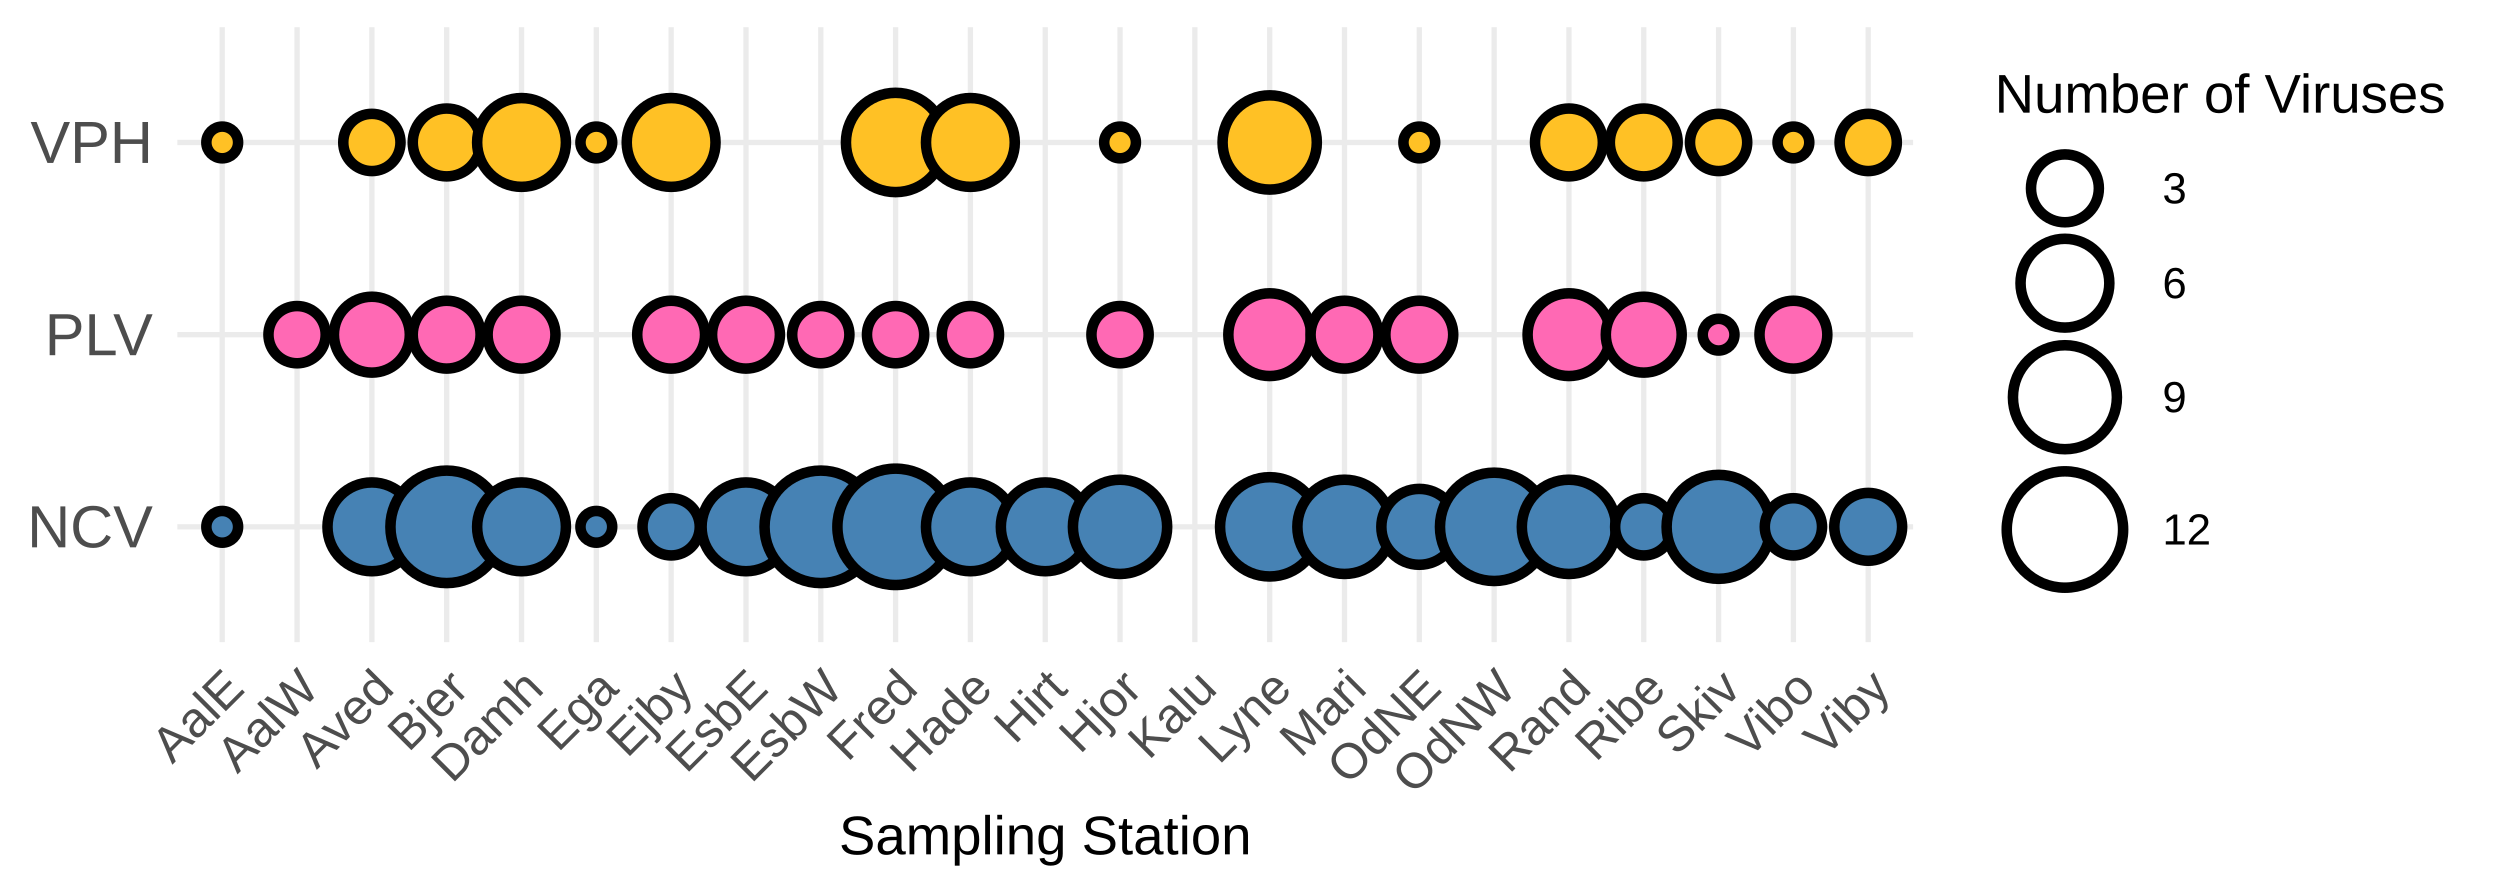
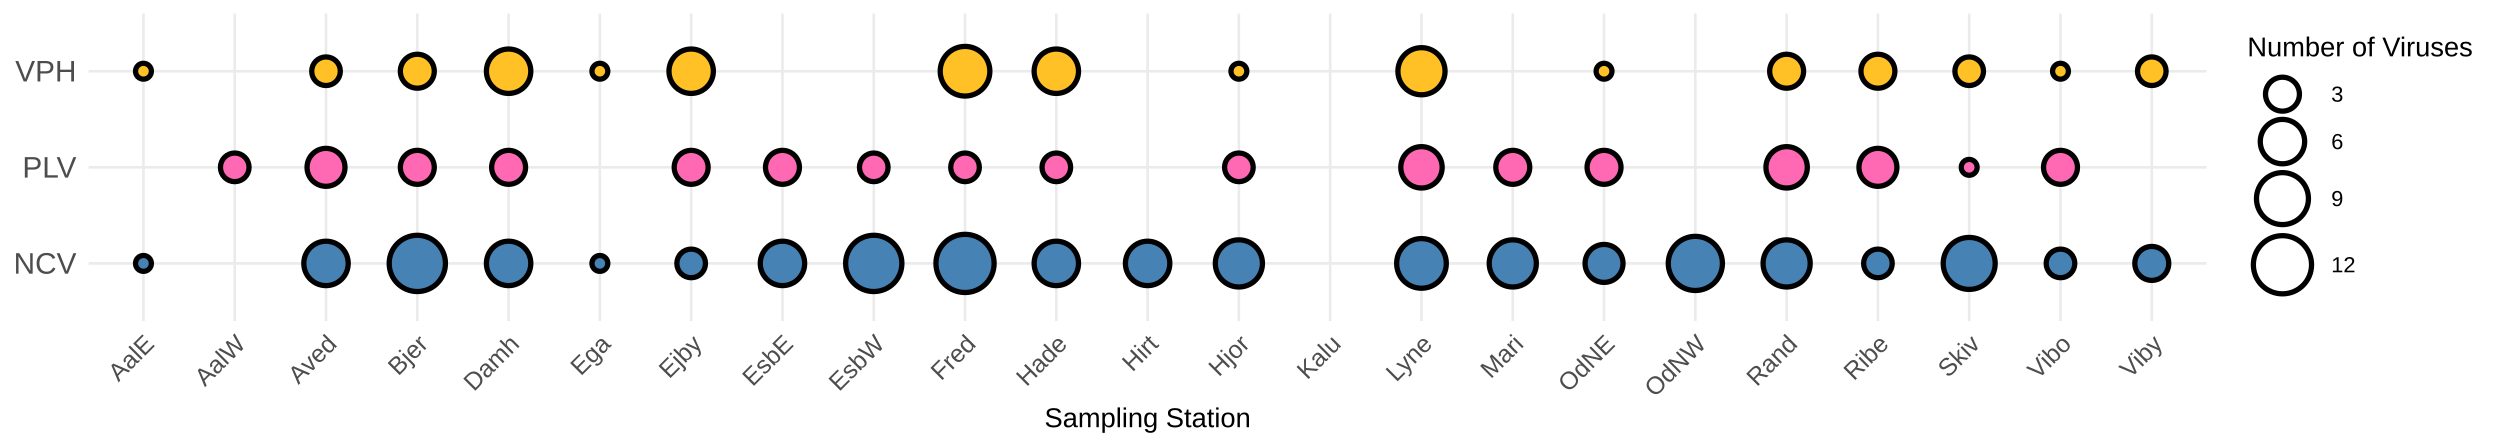
- <svg xmlns="http://www.w3.org/2000/svg" width="504.00pt" height="180.00pt" viewBox="0 0 504.00 180.00">
+ <svg xmlns="http://www.w3.org/2000/svg" width="1008.00pt" height="180.00pt" viewBox="0 0 1008.00 180.00">
  <g class="svglite">
    <defs>
      <style type="text/css">
    .svglite line, .svglite polyline, .svglite polygon, .svglite path, .svglite rect, .svglite circle {
      fill: none;
      stroke: #000000;
      stroke-linecap: round;
      stroke-linejoin: round;
      stroke-miterlimit: 10.00;
    }
    .svglite text {
      white-space: pre;
    }
    .svglite g.glyphgroup path {
      fill: inherit;
      stroke: none;
    }
  </style>
    </defs>
    <rect width="100%" height="100%" style="stroke: none; fill: none;" />
    <defs>
-       <clipPath id="cpMC4wMHw1MDQuMDB8MC4wMHwxODAuMDA=">
-         <rect x="0.00" y="0.00" width="504.00" height="180.00" />
+       <clipPath id="cpMC4wMHwxMDA4LjAwfDAuMDB8MTgwLjAw">
+         <rect x="0.00" y="0.00" width="1008.00" height="180.00" />
      </clipPath>
    </defs>
-     <g clip-path="url(#cpMC4wMHw1MDQuMDB8MC4wMHwxODAuMDA=)">
+     <g clip-path="url(#cpMC4wMHwxMDA4LjAwfDAuMDB8MTgwLjAw)">
</g>
    <defs>
-       <clipPath id="cpMzUuNzV8Mzg1LjY4fDUuNDh8MTI5LjQ1">
-         <rect x="35.75" y="5.48" width="349.93" height="123.97" />
+       <clipPath id="cpMzUuNzV8ODg5LjY4fDUuNDh8MTI5LjQ1">
+         <rect x="35.75" y="5.48" width="853.93" height="123.97" />
      </clipPath>
    </defs>
-     <g clip-path="url(#cpMzUuNzV8Mzg1LjY4fDUuNDh8MTI5LjQ1)">
-       <polyline points="35.75,106.21 385.68,106.21 " style="stroke-width: 1.07; stroke: #EBEBEB; stroke-linecap: butt;" />
-       <polyline points="35.75,67.47 385.68,67.47 " style="stroke-width: 1.07; stroke: #EBEBEB; stroke-linecap: butt;" />
-       <polyline points="35.75,28.72 385.68,28.72 " style="stroke-width: 1.07; stroke: #EBEBEB; stroke-linecap: butt;" />
-       <polyline points="44.80,129.45 44.80,5.48 " style="stroke-width: 1.07; stroke: #EBEBEB; stroke-linecap: butt;" />
-       <polyline points="59.89,129.45 59.89,5.48 " style="stroke-width: 1.07; stroke: #EBEBEB; stroke-linecap: butt;" />
-       <polyline points="74.97,129.45 74.97,5.48 " style="stroke-width: 1.07; stroke: #EBEBEB; stroke-linecap: butt;" />
-       <polyline points="90.05,129.45 90.05,5.48 " style="stroke-width: 1.07; stroke: #EBEBEB; stroke-linecap: butt;" />
-       <polyline points="105.14,129.45 105.14,5.48 " style="stroke-width: 1.07; stroke: #EBEBEB; stroke-linecap: butt;" />
-       <polyline points="120.22,129.45 120.22,5.48 " style="stroke-width: 1.07; stroke: #EBEBEB; stroke-linecap: butt;" />
-       <polyline points="135.30,129.45 135.30,5.48 " style="stroke-width: 1.07; stroke: #EBEBEB; stroke-linecap: butt;" />
-       <polyline points="150.39,129.45 150.39,5.48 " style="stroke-width: 1.07; stroke: #EBEBEB; stroke-linecap: butt;" />
-       <polyline points="165.47,129.45 165.47,5.48 " style="stroke-width: 1.07; stroke: #EBEBEB; stroke-linecap: butt;" />
-       <polyline points="180.55,129.45 180.55,5.48 " style="stroke-width: 1.07; stroke: #EBEBEB; stroke-linecap: butt;" />
-       <polyline points="195.63,129.45 195.63,5.48 " style="stroke-width: 1.07; stroke: #EBEBEB; stroke-linecap: butt;" />
-       <polyline points="210.72,129.45 210.72,5.48 " style="stroke-width: 1.07; stroke: #EBEBEB; stroke-linecap: butt;" />
-       <polyline points="225.80,129.45 225.80,5.48 " style="stroke-width: 1.07; stroke: #EBEBEB; stroke-linecap: butt;" />
-       <polyline points="240.88,129.45 240.88,5.48 " style="stroke-width: 1.07; stroke: #EBEBEB; stroke-linecap: butt;" />
-       <polyline points="255.97,129.45 255.97,5.48 " style="stroke-width: 1.07; stroke: #EBEBEB; stroke-linecap: butt;" />
-       <polyline points="271.05,129.45 271.05,5.48 " style="stroke-width: 1.07; stroke: #EBEBEB; stroke-linecap: butt;" />
-       <polyline points="286.13,129.45 286.13,5.48 " style="stroke-width: 1.07; stroke: #EBEBEB; stroke-linecap: butt;" />
-       <polyline points="301.22,129.45 301.22,5.48 " style="stroke-width: 1.07; stroke: #EBEBEB; stroke-linecap: butt;" />
-       <polyline points="316.30,129.45 316.30,5.48 " style="stroke-width: 1.07; stroke: #EBEBEB; stroke-linecap: butt;" />
-       <polyline points="331.38,129.45 331.38,5.48 " style="stroke-width: 1.07; stroke: #EBEBEB; stroke-linecap: butt;" />
-       <polyline points="346.47,129.45 346.47,5.48 " style="stroke-width: 1.07; stroke: #EBEBEB; stroke-linecap: butt;" />
-       <polyline points="361.55,129.45 361.55,5.48 " style="stroke-width: 1.07; stroke: #EBEBEB; stroke-linecap: butt;" />
-       <polyline points="376.63,129.45 376.63,5.48 " style="stroke-width: 1.07; stroke: #EBEBEB; stroke-linecap: butt;" />
-       <circle cx="44.80" cy="28.72" r="3.20" style="stroke-width: 2.13; fill: #FFC125;" />
-       <circle cx="44.80" cy="106.21" r="3.20" style="stroke-width: 2.13; fill: #4682B4;" />
-       <circle cx="59.89" cy="67.47" r="5.77" style="stroke-width: 2.13; fill: #FF69B4;" />
-       <circle cx="74.97" cy="28.72" r="5.77" style="stroke-width: 2.13; fill: #FFC125;" />
-       <circle cx="74.97" cy="67.47" r="7.65" style="stroke-width: 2.13; fill: #FF69B4;" />
-       <circle cx="74.97" cy="106.21" r="8.95" style="stroke-width: 2.13; fill: #4682B4;" />
-       <circle cx="90.05" cy="28.72" r="6.84" style="stroke-width: 2.13; fill: #FFC125;" />
-       <circle cx="90.05" cy="67.47" r="6.84" style="stroke-width: 2.13; fill: #FF69B4;" />
-       <circle cx="90.05" cy="106.21" r="11.34" style="stroke-width: 2.13; fill: #4682B4;" />
-       <circle cx="105.14" cy="28.72" r="8.95" style="stroke-width: 2.13; fill: #FFC125;" />
-       <circle cx="105.14" cy="67.47" r="6.84" style="stroke-width: 2.13; fill: #FF69B4;" />
-       <circle cx="105.14" cy="106.21" r="8.95" style="stroke-width: 2.13; fill: #4682B4;" />
-       <circle cx="120.22" cy="28.72" r="3.20" style="stroke-width: 2.13; fill: #FFC125;" />
-       <circle cx="120.22" cy="106.21" r="3.20" style="stroke-width: 2.13; fill: #4682B4;" />
-       <circle cx="135.30" cy="28.72" r="8.95" style="stroke-width: 2.13; fill: #FFC125;" />
-       <circle cx="135.30" cy="67.47" r="6.84" style="stroke-width: 2.13; fill: #FF69B4;" />
-       <circle cx="135.30" cy="106.21" r="5.77" style="stroke-width: 2.13; fill: #4682B4;" />
-       <circle cx="150.39" cy="67.47" r="6.84" style="stroke-width: 2.13; fill: #FF69B4;" />
-       <circle cx="150.39" cy="106.21" r="8.95" style="stroke-width: 2.13; fill: #4682B4;" />
-       <circle cx="165.47" cy="67.47" r="5.77" style="stroke-width: 2.13; fill: #FF69B4;" />
-       <circle cx="165.47" cy="106.21" r="11.34" style="stroke-width: 2.13; fill: #4682B4;" />
-       <circle cx="180.55" cy="28.72" r="10.01" style="stroke-width: 2.13; fill: #FFC125;" />
-       <circle cx="180.55" cy="67.47" r="5.77" style="stroke-width: 2.13; fill: #FF69B4;" />
-       <circle cx="180.55" cy="106.21" r="11.73" style="stroke-width: 2.13; fill: #4682B4;" />
-       <circle cx="195.63" cy="28.72" r="8.95" style="stroke-width: 2.13; fill: #FFC125;" />
-       <circle cx="195.63" cy="67.47" r="5.77" style="stroke-width: 2.13; fill: #FF69B4;" />
-       <circle cx="195.63" cy="106.21" r="8.95" style="stroke-width: 2.13; fill: #4682B4;" />
-       <circle cx="210.72" cy="106.21" r="8.95" style="stroke-width: 2.13; fill: #4682B4;" />
-       <circle cx="225.80" cy="28.72" r="3.20" style="stroke-width: 2.13; fill: #FFC125;" />
-       <circle cx="225.80" cy="67.47" r="5.77" style="stroke-width: 2.13; fill: #FF69B4;" />
-       <circle cx="225.80" cy="106.21" r="9.50" style="stroke-width: 2.13; fill: #4682B4;" />
-       <circle cx="255.97" cy="28.72" r="9.50" style="stroke-width: 2.13; fill: #FFC125;" />
-       <circle cx="255.97" cy="67.47" r="8.34" style="stroke-width: 2.13; fill: #FF69B4;" />
-       <circle cx="255.97" cy="106.21" r="10.01" style="stroke-width: 2.13; fill: #4682B4;" />
-       <circle cx="271.05" cy="67.47" r="6.84" style="stroke-width: 2.13; fill: #FF69B4;" />
-       <circle cx="271.05" cy="106.21" r="9.50" style="stroke-width: 2.13; fill: #4682B4;" />
-       <circle cx="286.13" cy="28.72" r="3.20" style="stroke-width: 2.13; fill: #FFC125;" />
-       <circle cx="286.13" cy="67.47" r="6.84" style="stroke-width: 2.13; fill: #FF69B4;" />
-       <circle cx="286.13" cy="106.21" r="7.65" style="stroke-width: 2.13; fill: #4682B4;" />
-       <circle cx="301.22" cy="106.21" r="10.92" style="stroke-width: 2.13; fill: #4682B4;" />
-       <circle cx="316.30" cy="28.72" r="6.84" style="stroke-width: 2.13; fill: #FFC125;" />
-       <circle cx="316.30" cy="67.47" r="8.34" style="stroke-width: 2.13; fill: #FF69B4;" />
-       <circle cx="316.30" cy="106.21" r="9.50" style="stroke-width: 2.13; fill: #4682B4;" />
-       <circle cx="331.38" cy="28.72" r="6.84" style="stroke-width: 2.13; fill: #FFC125;" />
-       <circle cx="331.38" cy="67.47" r="7.65" style="stroke-width: 2.13; fill: #FF69B4;" />
-       <circle cx="331.38" cy="106.21" r="5.77" style="stroke-width: 2.13; fill: #4682B4;" />
-       <circle cx="346.47" cy="28.72" r="5.77" style="stroke-width: 2.13; fill: #FFC125;" />
-       <circle cx="346.47" cy="67.47" r="3.20" style="stroke-width: 2.13; fill: #FF69B4;" />
-       <circle cx="346.47" cy="106.21" r="10.48" style="stroke-width: 2.13; fill: #4682B4;" />
-       <circle cx="361.55" cy="28.72" r="3.20" style="stroke-width: 2.13; fill: #FFC125;" />
-       <circle cx="361.55" cy="67.47" r="6.84" style="stroke-width: 2.13; fill: #FF69B4;" />
-       <circle cx="361.55" cy="106.21" r="5.77" style="stroke-width: 2.13; fill: #4682B4;" />
-       <circle cx="376.63" cy="28.72" r="5.77" style="stroke-width: 2.13; fill: #FFC125;" />
-       <circle cx="376.63" cy="106.21" r="6.84" style="stroke-width: 2.13; fill: #4682B4;" />
+     <g clip-path="url(#cpMzUuNzV8ODg5LjY4fDUuNDh8MTI5LjQ1)">
+       <polyline points="35.75,106.21 889.68,106.21 " style="stroke-width: 1.07; stroke: #EBEBEB; stroke-linecap: butt;" />
+       <polyline points="35.75,67.47 889.68,67.47 " style="stroke-width: 1.07; stroke: #EBEBEB; stroke-linecap: butt;" />
+       <polyline points="35.75,28.72 889.68,28.72 " style="stroke-width: 1.07; stroke: #EBEBEB; stroke-linecap: butt;" />
+       <polyline points="57.84,129.45 57.84,5.48 " style="stroke-width: 1.07; stroke: #EBEBEB; stroke-linecap: butt;" />
+       <polyline points="94.65,129.45 94.65,5.48 " style="stroke-width: 1.07; stroke: #EBEBEB; stroke-linecap: butt;" />
+       <polyline points="131.45,129.45 131.45,5.48 " style="stroke-width: 1.07; stroke: #EBEBEB; stroke-linecap: butt;" />
+       <polyline points="168.26,129.45 168.26,5.48 " style="stroke-width: 1.07; stroke: #EBEBEB; stroke-linecap: butt;" />
+       <polyline points="205.07,129.45 205.07,5.48 " style="stroke-width: 1.07; stroke: #EBEBEB; stroke-linecap: butt;" />
+       <polyline points="241.87,129.45 241.87,5.48 " style="stroke-width: 1.07; stroke: #EBEBEB; stroke-linecap: butt;" />
+       <polyline points="278.68,129.45 278.68,5.48 " style="stroke-width: 1.07; stroke: #EBEBEB; stroke-linecap: butt;" />
+       <polyline points="315.49,129.45 315.49,5.48 " style="stroke-width: 1.07; stroke: #EBEBEB; stroke-linecap: butt;" />
+       <polyline points="352.30,129.45 352.30,5.48 " style="stroke-width: 1.07; stroke: #EBEBEB; stroke-linecap: butt;" />
+       <polyline points="389.10,129.45 389.10,5.48 " style="stroke-width: 1.07; stroke: #EBEBEB; stroke-linecap: butt;" />
+       <polyline points="425.91,129.45 425.91,5.48 " style="stroke-width: 1.07; stroke: #EBEBEB; stroke-linecap: butt;" />
+       <polyline points="462.72,129.45 462.72,5.48 " style="stroke-width: 1.07; stroke: #EBEBEB; stroke-linecap: butt;" />
+       <polyline points="499.52,129.45 499.52,5.48 " style="stroke-width: 1.07; stroke: #EBEBEB; stroke-linecap: butt;" />
+       <polyline points="536.33,129.45 536.33,5.48 " style="stroke-width: 1.07; stroke: #EBEBEB; stroke-linecap: butt;" />
+       <polyline points="573.14,129.45 573.14,5.48 " style="stroke-width: 1.07; stroke: #EBEBEB; stroke-linecap: butt;" />
+       <polyline points="609.95,129.45 609.95,5.48 " style="stroke-width: 1.07; stroke: #EBEBEB; stroke-linecap: butt;" />
+       <polyline points="646.75,129.45 646.75,5.48 " style="stroke-width: 1.07; stroke: #EBEBEB; stroke-linecap: butt;" />
+       <polyline points="683.56,129.45 683.56,5.48 " style="stroke-width: 1.07; stroke: #EBEBEB; stroke-linecap: butt;" />
+       <polyline points="720.37,129.45 720.37,5.48 " style="stroke-width: 1.07; stroke: #EBEBEB; stroke-linecap: butt;" />
+       <polyline points="757.18,129.45 757.18,5.48 " style="stroke-width: 1.07; stroke: #EBEBEB; stroke-linecap: butt;" />
+       <polyline points="793.98,129.45 793.98,5.48 " style="stroke-width: 1.07; stroke: #EBEBEB; stroke-linecap: butt;" />
+       <polyline points="830.79,129.45 830.79,5.48 " style="stroke-width: 1.07; stroke: #EBEBEB; stroke-linecap: butt;" />
+       <polyline points="867.60,129.45 867.60,5.48 " style="stroke-width: 1.07; stroke: #EBEBEB; stroke-linecap: butt;" />
+       <circle cx="57.84" cy="28.72" r="3.20" style="stroke-width: 2.13; fill: #FFC125;" />
+       <circle cx="57.84" cy="106.21" r="3.20" style="stroke-width: 2.13; fill: #4682B4;" />
+       <circle cx="94.65" cy="67.47" r="5.77" style="stroke-width: 2.13; fill: #FF69B4;" />
+       <circle cx="131.45" cy="28.72" r="5.77" style="stroke-width: 2.13; fill: #FFC125;" />
+       <circle cx="131.45" cy="67.47" r="7.65" style="stroke-width: 2.13; fill: #FF69B4;" />
+       <circle cx="131.45" cy="106.21" r="8.95" style="stroke-width: 2.13; fill: #4682B4;" />
+       <circle cx="168.26" cy="28.72" r="6.84" style="stroke-width: 2.13; fill: #FFC125;" />
+       <circle cx="168.26" cy="67.47" r="6.84" style="stroke-width: 2.13; fill: #FF69B4;" />
+       <circle cx="168.26" cy="106.21" r="11.34" style="stroke-width: 2.13; fill: #4682B4;" />
+       <circle cx="205.07" cy="28.72" r="8.95" style="stroke-width: 2.13; fill: #FFC125;" />
+       <circle cx="205.07" cy="67.47" r="6.84" style="stroke-width: 2.13; fill: #FF69B4;" />
+       <circle cx="205.07" cy="106.21" r="8.95" style="stroke-width: 2.13; fill: #4682B4;" />
+       <circle cx="241.87" cy="28.72" r="3.20" style="stroke-width: 2.13; fill: #FFC125;" />
+       <circle cx="241.87" cy="106.21" r="3.20" style="stroke-width: 2.13; fill: #4682B4;" />
+       <circle cx="278.68" cy="28.72" r="8.95" style="stroke-width: 2.13; fill: #FFC125;" />
+       <circle cx="278.68" cy="67.47" r="6.84" style="stroke-width: 2.13; fill: #FF69B4;" />
+       <circle cx="278.68" cy="106.21" r="5.77" style="stroke-width: 2.13; fill: #4682B4;" />
+       <circle cx="315.49" cy="67.47" r="6.84" style="stroke-width: 2.13; fill: #FF69B4;" />
+       <circle cx="315.49" cy="106.21" r="8.95" style="stroke-width: 2.13; fill: #4682B4;" />
+       <circle cx="352.30" cy="67.47" r="5.77" style="stroke-width: 2.13; fill: #FF69B4;" />
+       <circle cx="352.30" cy="106.21" r="11.34" style="stroke-width: 2.13; fill: #4682B4;" />
+       <circle cx="389.10" cy="28.72" r="10.01" style="stroke-width: 2.13; fill: #FFC125;" />
+       <circle cx="389.10" cy="67.47" r="5.77" style="stroke-width: 2.13; fill: #FF69B4;" />
+       <circle cx="389.10" cy="106.21" r="11.73" style="stroke-width: 2.13; fill: #4682B4;" />
+       <circle cx="425.91" cy="28.72" r="8.95" style="stroke-width: 2.13; fill: #FFC125;" />
+       <circle cx="425.91" cy="67.47" r="5.77" style="stroke-width: 2.13; fill: #FF69B4;" />
+       <circle cx="425.91" cy="106.21" r="8.95" style="stroke-width: 2.13; fill: #4682B4;" />
+       <circle cx="462.72" cy="106.21" r="8.95" style="stroke-width: 2.13; fill: #4682B4;" />
+       <circle cx="499.52" cy="28.72" r="3.20" style="stroke-width: 2.13; fill: #FFC125;" />
+       <circle cx="499.52" cy="67.47" r="5.77" style="stroke-width: 2.13; fill: #FF69B4;" />
+       <circle cx="499.52" cy="106.21" r="9.50" style="stroke-width: 2.13; fill: #4682B4;" />
+       <circle cx="573.14" cy="28.72" r="9.50" style="stroke-width: 2.13; fill: #FFC125;" />
+       <circle cx="573.14" cy="67.47" r="8.34" style="stroke-width: 2.13; fill: #FF69B4;" />
+       <circle cx="573.14" cy="106.21" r="10.01" style="stroke-width: 2.13; fill: #4682B4;" />
+       <circle cx="609.95" cy="67.47" r="6.84" style="stroke-width: 2.13; fill: #FF69B4;" />
+       <circle cx="609.95" cy="106.21" r="9.50" style="stroke-width: 2.13; fill: #4682B4;" />
+       <circle cx="646.75" cy="28.72" r="3.20" style="stroke-width: 2.13; fill: #FFC125;" />
+       <circle cx="646.75" cy="67.47" r="6.84" style="stroke-width: 2.13; fill: #FF69B4;" />
+       <circle cx="646.75" cy="106.21" r="7.65" style="stroke-width: 2.13; fill: #4682B4;" />
+       <circle cx="683.56" cy="106.21" r="10.92" style="stroke-width: 2.13; fill: #4682B4;" />
+       <circle cx="720.37" cy="28.72" r="6.84" style="stroke-width: 2.13; fill: #FFC125;" />
+       <circle cx="720.37" cy="67.47" r="8.34" style="stroke-width: 2.13; fill: #FF69B4;" />
+       <circle cx="720.37" cy="106.21" r="9.50" style="stroke-width: 2.13; fill: #4682B4;" />
+       <circle cx="757.18" cy="28.72" r="6.84" style="stroke-width: 2.13; fill: #FFC125;" />
+       <circle cx="757.18" cy="67.47" r="7.65" style="stroke-width: 2.13; fill: #FF69B4;" />
+       <circle cx="757.18" cy="106.21" r="5.77" style="stroke-width: 2.13; fill: #4682B4;" />
+       <circle cx="793.98" cy="28.72" r="5.77" style="stroke-width: 2.13; fill: #FFC125;" />
+       <circle cx="793.98" cy="67.47" r="3.20" style="stroke-width: 2.13; fill: #FF69B4;" />
+       <circle cx="793.98" cy="106.21" r="10.48" style="stroke-width: 2.13; fill: #4682B4;" />
+       <circle cx="830.79" cy="28.72" r="3.20" style="stroke-width: 2.13; fill: #FFC125;" />
+       <circle cx="830.79" cy="67.47" r="6.84" style="stroke-width: 2.13; fill: #FF69B4;" />
+       <circle cx="830.79" cy="106.21" r="5.77" style="stroke-width: 2.13; fill: #4682B4;" />
+       <circle cx="867.60" cy="28.72" r="5.77" style="stroke-width: 2.13; fill: #FFC125;" />
+       <circle cx="867.60" cy="106.21" r="6.84" style="stroke-width: 2.13; fill: #4682B4;" />
    </g>
-     <g clip-path="url(#cpMC4wMHw1MDQuMDB8MC4wMHwxODAuMDA=)">
+     <g clip-path="url(#cpMC4wMHwxMDA4LjAwfDAuMDB8MTgwLjAw)">
      <text x="30.82" y="110.34" text-anchor="end" style="font-size: 12.00px;fill: #4D4D4D; font-family: &quot;Liberation Sans&quot;;" textLength="25.34px" lengthAdjust="spacingAndGlyphs">NCV</text>
      <text x="30.82" y="71.60" text-anchor="end" style="font-size: 12.00px;fill: #4D4D4D; font-family: &quot;Liberation Sans&quot;;" textLength="21.78px" lengthAdjust="spacingAndGlyphs">PLV</text>
      <text x="30.82" y="32.85" text-anchor="end" style="font-size: 12.00px;fill: #4D4D4D; font-family: &quot;Liberation Sans&quot;;" textLength="24.67px" lengthAdjust="spacingAndGlyphs">VPH</text>
-       <text transform="translate(49.67,139.25) rotate(-45)" text-anchor="end" style="font-size: 10.00px;fill: #4D4D4D; font-family: &quot;Liberation Sans&quot;;" textLength="21.12px" lengthAdjust="spacingAndGlyphs">AalE</text>
-       <text transform="translate(64.75,139.25) rotate(-45)" text-anchor="end" style="font-size: 10.00px;fill: #4D4D4D; font-family: &quot;Liberation Sans&quot;;" textLength="23.89px" lengthAdjust="spacingAndGlyphs">AalW</text>
-       <text transform="translate(79.84,139.25) rotate(-45)" text-anchor="end" style="font-size: 10.00px;fill: #4D4D4D; font-family: &quot;Liberation Sans&quot;;" textLength="22.61px" lengthAdjust="spacingAndGlyphs">Aved</text>
-       <text transform="translate(94.92,139.25) rotate(-45)" text-anchor="end" style="font-size: 10.00px;fill: #4D4D4D; font-family: &quot;Liberation Sans&quot;;" textLength="17.78px" lengthAdjust="spacingAndGlyphs">Bjer</text>
-       <text transform="translate(110.00,139.25) rotate(-45)" text-anchor="end" style="font-size: 10.00px;fill: #4D4D4D; font-family: &quot;Liberation Sans&quot;;" textLength="26.67px" lengthAdjust="spacingAndGlyphs">Damh</text>
-       <text transform="translate(125.09,139.25) rotate(-45)" text-anchor="end" style="font-size: 10.00px;fill: #4D4D4D; font-family: &quot;Liberation Sans&quot;;" textLength="17.80px" lengthAdjust="spacingAndGlyphs">Ega</text>
-       <text transform="translate(140.17,139.25) rotate(-45)" text-anchor="end" style="font-size: 10.00px;fill: #4D4D4D; font-family: &quot;Liberation Sans&quot;;" textLength="19.45px" lengthAdjust="spacingAndGlyphs">Ejby</text>
-       <text transform="translate(155.25,139.25) rotate(-45)" text-anchor="end" style="font-size: 10.00px;fill: #4D4D4D; font-family: &quot;Liberation Sans&quot;;" textLength="23.91px" lengthAdjust="spacingAndGlyphs">EsbE</text>
-       <text transform="translate(170.34,139.25) rotate(-45)" text-anchor="end" style="font-size: 10.00px;fill: #4D4D4D; font-family: &quot;Liberation Sans&quot;;" textLength="26.67px" lengthAdjust="spacingAndGlyphs">EsbW</text>
-       <text transform="translate(185.42,139.25) rotate(-45)" text-anchor="end" style="font-size: 10.00px;fill: #4D4D4D; font-family: &quot;Liberation Sans&quot;;" textLength="20.56px" lengthAdjust="spacingAndGlyphs">Fred</text>
-       <text transform="translate(200.50,139.25) rotate(-45)" text-anchor="end" style="font-size: 10.00px;fill: #4D4D4D; font-family: &quot;Liberation Sans&quot;;" textLength="23.91px" lengthAdjust="spacingAndGlyphs">Hade</text>
-       <text transform="translate(215.58,139.25) rotate(-45)" text-anchor="end" style="font-size: 10.00px;fill: #4D4D4D; font-family: &quot;Liberation Sans&quot;;" textLength="15.55px" lengthAdjust="spacingAndGlyphs">Hirt</text>
-       <text transform="translate(230.67,139.25) rotate(-45)" text-anchor="end" style="font-size: 10.00px;fill: #4D4D4D; font-family: &quot;Liberation Sans&quot;;" textLength="18.33px" lengthAdjust="spacingAndGlyphs">Hjor</text>
-       <text transform="translate(245.75,139.25) rotate(-45)" text-anchor="end" style="font-size: 10.00px;fill: #4D4D4D; font-family: &quot;Liberation Sans&quot;;" textLength="20.02px" lengthAdjust="spacingAndGlyphs">Kalu</text>
-       <text transform="translate(260.83,139.25) rotate(-45)" text-anchor="end" style="font-size: 10.00px;fill: #4D4D4D; font-family: &quot;Liberation Sans&quot;;" textLength="21.31px" lengthAdjust="spacingAndGlyphs">Lyne</text>
-       <text transform="translate(275.92,139.25) rotate(-45)" text-anchor="end" style="font-size: 10.00px;fill: #4D4D4D; font-family: &quot;Liberation Sans&quot;;" textLength="19.44px" lengthAdjust="spacingAndGlyphs">Mari</text>
-       <text transform="translate(291.00,139.25) rotate(-45)" text-anchor="end" style="font-size: 10.00px;fill: #4D4D4D; font-family: &quot;Liberation Sans&quot;;" textLength="27.23px" lengthAdjust="spacingAndGlyphs">OdNE</text>
-       <text transform="translate(306.08,139.25) rotate(-45)" text-anchor="end" style="font-size: 10.00px;fill: #4D4D4D; font-family: &quot;Liberation Sans&quot;;" textLength="30.00px" lengthAdjust="spacingAndGlyphs">OdNW</text>
-       <text transform="translate(321.17,139.25) rotate(-45)" text-anchor="end" style="font-size: 10.00px;fill: #4D4D4D; font-family: &quot;Liberation Sans&quot;;" textLength="23.91px" lengthAdjust="spacingAndGlyphs">Rand</text>
-       <text transform="translate(336.25,139.25) rotate(-45)" text-anchor="end" style="font-size: 10.00px;fill: #4D4D4D; font-family: &quot;Liberation Sans&quot;;" textLength="20.56px" lengthAdjust="spacingAndGlyphs">Ribe</text>
-       <text transform="translate(351.33,139.25) rotate(-45)" text-anchor="end" style="font-size: 10.00px;fill: #4D4D4D; font-family: &quot;Liberation Sans&quot;;" textLength="18.89px" lengthAdjust="spacingAndGlyphs">Skiv</text>
-       <text transform="translate(366.42,139.25) rotate(-45)" text-anchor="end" style="font-size: 10.00px;fill: #4D4D4D; font-family: &quot;Liberation Sans&quot;;" textLength="19.83px" lengthAdjust="spacingAndGlyphs">Vibo</text>
-       <text transform="translate(381.50,139.25) rotate(-45)" text-anchor="end" style="font-size: 10.00px;fill: #4D4D4D; font-family: &quot;Liberation Sans&quot;;" textLength="19.27px" lengthAdjust="spacingAndGlyphs">Viby</text>
-       <text x="210.72" y="172.24" text-anchor="middle" style="font-size: 11.00px; font-family: &quot;Liberation Sans&quot;;" textLength="83.22px" lengthAdjust="spacingAndGlyphs">Sampling Station</text>
-       <text x="402.12" y="22.71" style="font-size: 11.00px; font-family: &quot;Liberation Sans&quot;;" textLength="90.92px" lengthAdjust="spacingAndGlyphs">Number of Viruses</text>
-       <circle cx="416.29" cy="37.97" r="6.84" style="stroke-width: 2.13;" />
-       <circle cx="416.29" cy="57.09" r="8.95" style="stroke-width: 2.13;" />
-       <circle cx="416.29" cy="80.08" r="10.48" style="stroke-width: 2.13;" />
-       <circle cx="416.29" cy="106.75" r="11.73" style="stroke-width: 2.13;" />
-       <text x="435.95" y="41.00" style="font-size: 8.80px; font-family: &quot;Liberation Sans&quot;;" textLength="4.89px" lengthAdjust="spacingAndGlyphs">3</text>
-       <text x="435.95" y="60.12" style="font-size: 8.80px; font-family: &quot;Liberation Sans&quot;;" textLength="4.89px" lengthAdjust="spacingAndGlyphs">6</text>
-       <text x="435.95" y="83.10" style="font-size: 8.80px; font-family: &quot;Liberation Sans&quot;;" textLength="4.89px" lengthAdjust="spacingAndGlyphs">9</text>
-       <text x="435.95" y="109.78" style="font-size: 8.80px; font-family: &quot;Liberation Sans&quot;;" textLength="9.78px" lengthAdjust="spacingAndGlyphs">12</text>
+       <text transform="translate(62.71,139.25) rotate(-45)" text-anchor="end" style="font-size: 10.00px;fill: #4D4D4D; font-family: &quot;Liberation Sans&quot;;" textLength="21.12px" lengthAdjust="spacingAndGlyphs">AalE</text>
+       <text transform="translate(99.51,139.25) rotate(-45)" text-anchor="end" style="font-size: 10.00px;fill: #4D4D4D; font-family: &quot;Liberation Sans&quot;;" textLength="23.89px" lengthAdjust="spacingAndGlyphs">AalW</text>
+       <text transform="translate(136.32,139.25) rotate(-45)" text-anchor="end" style="font-size: 10.00px;fill: #4D4D4D; font-family: &quot;Liberation Sans&quot;;" textLength="22.61px" lengthAdjust="spacingAndGlyphs">Aved</text>
+       <text transform="translate(173.13,139.25) rotate(-45)" text-anchor="end" style="font-size: 10.00px;fill: #4D4D4D; font-family: &quot;Liberation Sans&quot;;" textLength="17.78px" lengthAdjust="spacingAndGlyphs">Bjer</text>
+       <text transform="translate(209.93,139.25) rotate(-45)" text-anchor="end" style="font-size: 10.00px;fill: #4D4D4D; font-family: &quot;Liberation Sans&quot;;" textLength="26.67px" lengthAdjust="spacingAndGlyphs">Damh</text>
+       <text transform="translate(246.74,139.25) rotate(-45)" text-anchor="end" style="font-size: 10.00px;fill: #4D4D4D; font-family: &quot;Liberation Sans&quot;;" textLength="17.80px" lengthAdjust="spacingAndGlyphs">Ega</text>
+       <text transform="translate(283.55,139.25) rotate(-45)" text-anchor="end" style="font-size: 10.00px;fill: #4D4D4D; font-family: &quot;Liberation Sans&quot;;" textLength="19.45px" lengthAdjust="spacingAndGlyphs">Ejby</text>
+       <text transform="translate(320.36,139.25) rotate(-45)" text-anchor="end" style="font-size: 10.00px;fill: #4D4D4D; font-family: &quot;Liberation Sans&quot;;" textLength="23.91px" lengthAdjust="spacingAndGlyphs">EsbE</text>
+       <text transform="translate(357.16,139.25) rotate(-45)" text-anchor="end" style="font-size: 10.00px;fill: #4D4D4D; font-family: &quot;Liberation Sans&quot;;" textLength="26.67px" lengthAdjust="spacingAndGlyphs">EsbW</text>
+       <text transform="translate(393.97,139.25) rotate(-45)" text-anchor="end" style="font-size: 10.00px;fill: #4D4D4D; font-family: &quot;Liberation Sans&quot;;" textLength="20.56px" lengthAdjust="spacingAndGlyphs">Fred</text>
+       <text transform="translate(430.78,139.25) rotate(-45)" text-anchor="end" style="font-size: 10.00px;fill: #4D4D4D; font-family: &quot;Liberation Sans&quot;;" textLength="23.91px" lengthAdjust="spacingAndGlyphs">Hade</text>
+       <text transform="translate(467.58,139.25) rotate(-45)" text-anchor="end" style="font-size: 10.00px;fill: #4D4D4D; font-family: &quot;Liberation Sans&quot;;" textLength="15.55px" lengthAdjust="spacingAndGlyphs">Hirt</text>
+       <text transform="translate(504.39,139.25) rotate(-45)" text-anchor="end" style="font-size: 10.00px;fill: #4D4D4D; font-family: &quot;Liberation Sans&quot;;" textLength="18.33px" lengthAdjust="spacingAndGlyphs">Hjor</text>
+       <text transform="translate(541.20,139.25) rotate(-45)" text-anchor="end" style="font-size: 10.00px;fill: #4D4D4D; font-family: &quot;Liberation Sans&quot;;" textLength="20.02px" lengthAdjust="spacingAndGlyphs">Kalu</text>
+       <text transform="translate(578.01,139.25) rotate(-45)" text-anchor="end" style="font-size: 10.00px;fill: #4D4D4D; font-family: &quot;Liberation Sans&quot;;" textLength="21.31px" lengthAdjust="spacingAndGlyphs">Lyne</text>
+       <text transform="translate(614.81,139.25) rotate(-45)" text-anchor="end" style="font-size: 10.00px;fill: #4D4D4D; font-family: &quot;Liberation Sans&quot;;" textLength="19.44px" lengthAdjust="spacingAndGlyphs">Mari</text>
+       <text transform="translate(651.62,139.25) rotate(-45)" text-anchor="end" style="font-size: 10.00px;fill: #4D4D4D; font-family: &quot;Liberation Sans&quot;;" textLength="27.23px" lengthAdjust="spacingAndGlyphs">OdNE</text>
+       <text transform="translate(688.43,139.25) rotate(-45)" text-anchor="end" style="font-size: 10.00px;fill: #4D4D4D; font-family: &quot;Liberation Sans&quot;;" textLength="30.00px" lengthAdjust="spacingAndGlyphs">OdNW</text>
+       <text transform="translate(725.24,139.25) rotate(-45)" text-anchor="end" style="font-size: 10.00px;fill: #4D4D4D; font-family: &quot;Liberation Sans&quot;;" textLength="23.91px" lengthAdjust="spacingAndGlyphs">Rand</text>
+       <text transform="translate(762.04,139.25) rotate(-45)" text-anchor="end" style="font-size: 10.00px;fill: #4D4D4D; font-family: &quot;Liberation Sans&quot;;" textLength="20.56px" lengthAdjust="spacingAndGlyphs">Ribe</text>
+       <text transform="translate(798.85,139.25) rotate(-45)" text-anchor="end" style="font-size: 10.00px;fill: #4D4D4D; font-family: &quot;Liberation Sans&quot;;" textLength="18.89px" lengthAdjust="spacingAndGlyphs">Skiv</text>
+       <text transform="translate(835.66,139.25) rotate(-45)" text-anchor="end" style="font-size: 10.00px;fill: #4D4D4D; font-family: &quot;Liberation Sans&quot;;" textLength="19.83px" lengthAdjust="spacingAndGlyphs">Vibo</text>
+       <text transform="translate(872.46,139.25) rotate(-45)" text-anchor="end" style="font-size: 10.00px;fill: #4D4D4D; font-family: &quot;Liberation Sans&quot;;" textLength="19.27px" lengthAdjust="spacingAndGlyphs">Viby</text>
+       <text x="462.72" y="172.24" text-anchor="middle" style="font-size: 11.00px; font-family: &quot;Liberation Sans&quot;;" textLength="83.22px" lengthAdjust="spacingAndGlyphs">Sampling Station</text>
+       <text x="906.12" y="22.71" style="font-size: 11.00px; font-family: &quot;Liberation Sans&quot;;" textLength="90.92px" lengthAdjust="spacingAndGlyphs">Number of Viruses</text>
+       <circle cx="920.29" cy="37.97" r="6.84" style="stroke-width: 2.13;" />
+       <circle cx="920.29" cy="57.09" r="8.95" style="stroke-width: 2.13;" />
+       <circle cx="920.29" cy="80.08" r="10.48" style="stroke-width: 2.13;" />
+       <circle cx="920.29" cy="106.75" r="11.73" style="stroke-width: 2.13;" />
+       <text x="939.95" y="41.00" style="font-size: 8.80px; font-family: &quot;Liberation Sans&quot;;" textLength="4.89px" lengthAdjust="spacingAndGlyphs">3</text>
+       <text x="939.95" y="60.12" style="font-size: 8.80px; font-family: &quot;Liberation Sans&quot;;" textLength="4.89px" lengthAdjust="spacingAndGlyphs">6</text>
+       <text x="939.95" y="83.10" style="font-size: 8.80px; font-family: &quot;Liberation Sans&quot;;" textLength="4.89px" lengthAdjust="spacingAndGlyphs">9</text>
+       <text x="939.95" y="109.78" style="font-size: 8.80px; font-family: &quot;Liberation Sans&quot;;" textLength="9.78px" lengthAdjust="spacingAndGlyphs">12</text>
    </g>
  </g>
</svg>
